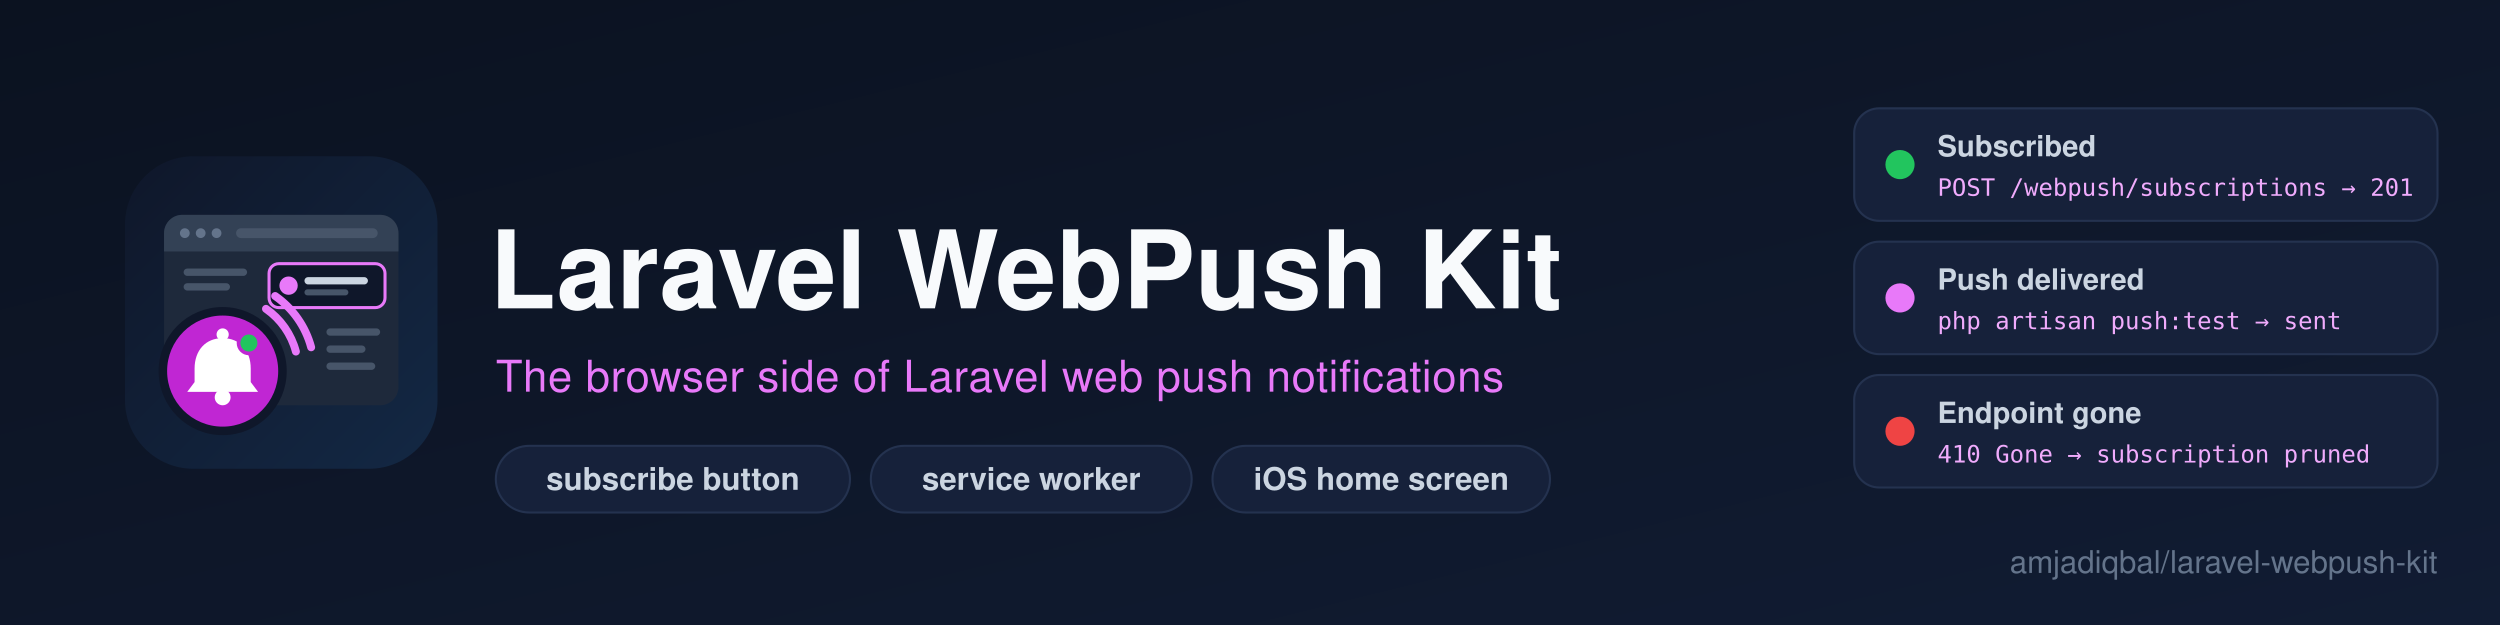
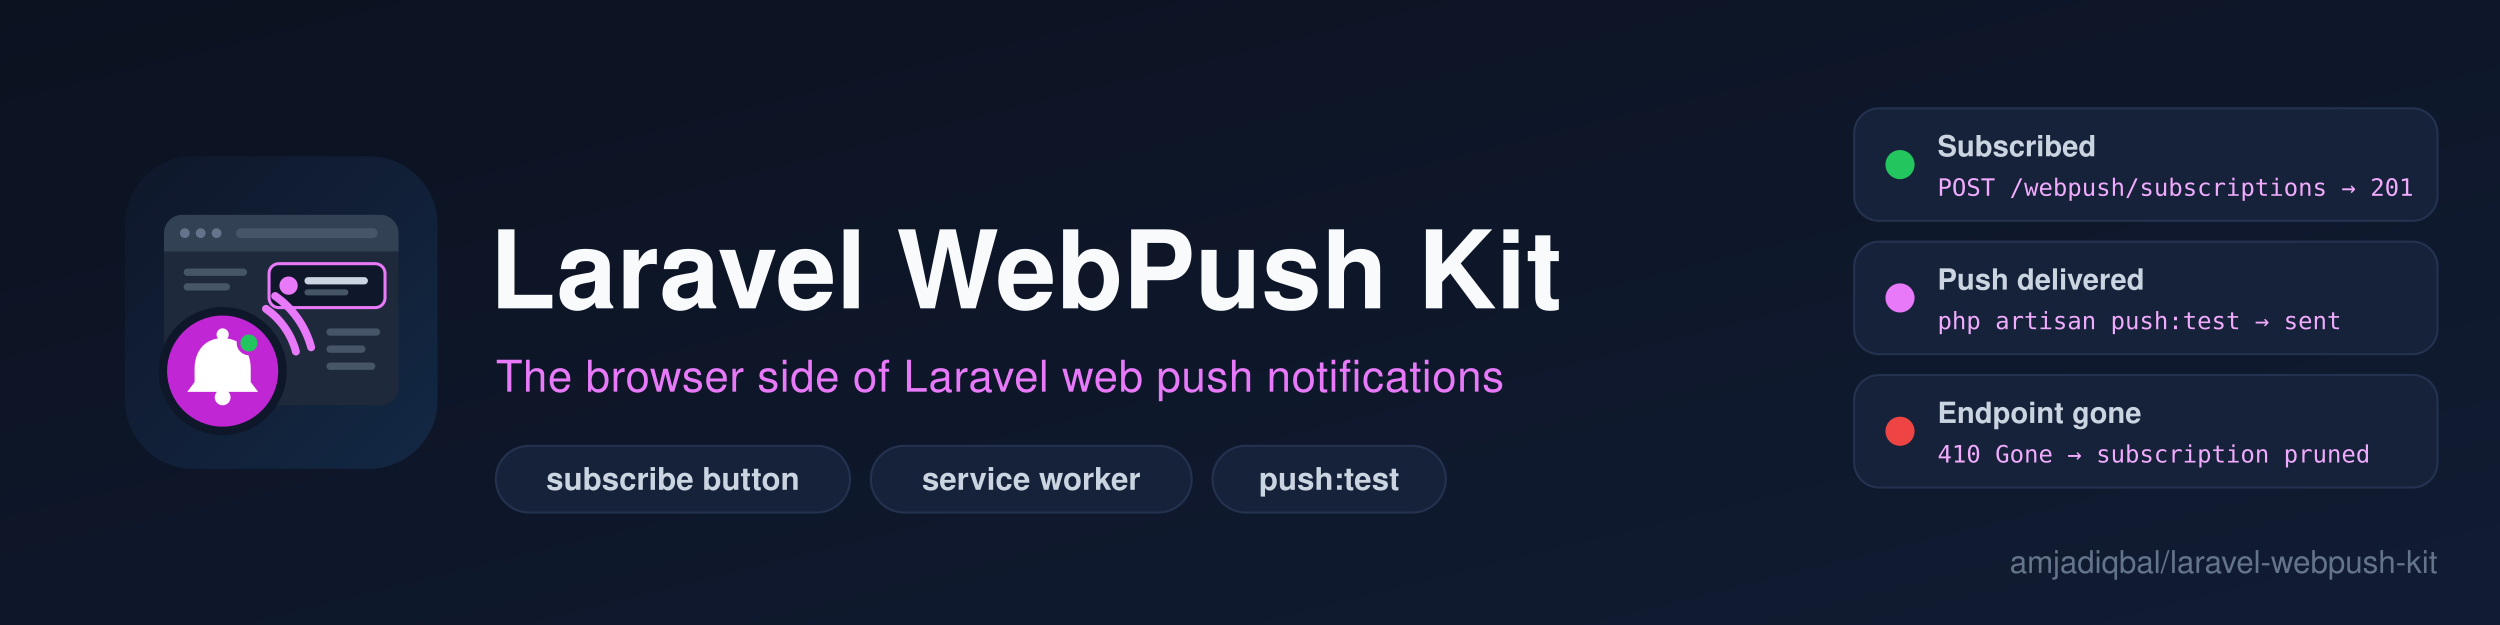
<svg xmlns="http://www.w3.org/2000/svg" width="1200" height="300" viewBox="0 0 1200 300">
  <defs>
    <linearGradient id="bg" x1="0%" y1="0%" x2="100%" y2="100%">
      <stop offset="0%" stop-color="#0B1220" />
      <stop offset="100%" stop-color="#111C33" />
    </linearGradient>
    <linearGradient id="iconbg" x1="0%" y1="0%" x2="100%" y2="100%">
      <stop offset="0%" stop-color="#0F172A" />
      <stop offset="100%" stop-color="#132844" />
    </linearGradient>
  </defs>
  <rect width="1200" height="300" fill="url(#bg)" />
  <g transform="translate(60,75) scale(0.29297)">
    <rect width="512" height="512" rx="112" fill="url(#iconbg)" />
    <rect x="64" y="96" width="384" height="312" rx="30" fill="#1E293B" />
    <path d="M64 126 a30 30 0 0 1 30 -30 H418 a30 30 0 0 1 30 30 V156 H64 Z" fill="#334155" />
    <circle cx="98" cy="126" r="8" fill="#64748B" />
    <circle cx="124" cy="126" r="8" fill="#64748B" />
    <circle cx="150" cy="126" r="8" fill="#64748B" />
    <rect x="182" y="118" width="232" height="16" rx="8" fill="#475569" />
    <rect x="236" y="176" width="190" height="72" rx="16" fill="#0F172A" stroke="#E879F9" stroke-width="5" />
    <circle cx="268" cy="212" r="15" fill="#E879F9" />
    <rect x="294" y="198" width="104" height="12" rx="6" fill="#CBD5E1" />
    <rect x="294" y="218" width="72" height="10" rx="5" fill="#475569" />
    <rect x="96" y="184" width="104" height="12" rx="6" fill="#475569" />
    <rect x="96" y="208" width="76" height="12" rx="6" fill="#475569" />
    <rect x="330" y="282" width="88" height="12" rx="6" fill="#475569" />
    <rect x="330" y="310" width="64" height="12" rx="6" fill="#475569" />
    <rect x="330" y="338" width="80" height="12" rx="6" fill="#475569" />
    <path d="M231 250 A124 124 0 0 1 280 320" fill="none" stroke="#E879F9" stroke-width="13" stroke-linecap="round" />
    <path d="M246 229 A150 150 0 0 1 305 313" fill="none" stroke="#E879F9" stroke-width="13" stroke-linecap="round" />
    <circle cx="160" cy="352" r="98" fill="#C026D3" stroke="#0F172A" stroke-width="14" />
    <circle cx="160" cy="292" r="10" fill="#FFFFFF" />
    <path d="M160 298 C188 298 206 318 206 348 V370 L218 386 H102 L114 370 V348 C114 318 132 298 160 298 Z" fill="#FFFFFF" />
    <circle cx="160" cy="395" r="13" fill="#FFFFFF" />
    <circle cx="203" cy="306" r="17" fill="#22C55E" stroke="#C026D3" stroke-width="6" />
  </g>
  <text x="235" y="148" font-family="Helvetica, Arial, sans-serif" font-size="52" font-weight="700" fill="#F8FAFC">Laravel WebPush Kit</text>
  <text x="238" y="188" font-family="Helvetica, Arial, sans-serif" font-size="21" font-weight="500" fill="#E879F9" letter-spacing="0.3">The browser side of Laravel web push notifications</text>
  <g font-family="Helvetica, Arial, sans-serif" font-size="15" font-weight="600" fill="#CBD5E1" text-anchor="middle">
    <g transform="translate(238,214)">
      <rect width="170" height="32" rx="16.0" fill="#16213A" stroke="#24324F" />
      <text x="85.0" y="21.12">subscribe button</text>
    </g>
    <g transform="translate(418,214)">
      <rect width="154" height="32" rx="16.0" fill="#16213A" stroke="#24324F" />
      <text x="77.0" y="21.12">service worker</text>
    </g>
    <g transform="translate(582,214)">
-       <rect width="162" height="32" rx="16.0" fill="#16213A" stroke="#24324F" />
-       <text x="81.0" y="21.12">iOS home screen</text>
+       <rect width="112" height="32" rx="16.0" fill="#16213A" stroke="#24324F" />
+       <text x="56.0" y="21.12">push:test</text>
    </g>
  </g>
  <g transform="translate(890,52)">
    <rect width="280" height="54" rx="12" fill="#16213A" stroke="#24324F" />
    <circle cx="22" cy="27" r="7" fill="#22C55E" />
    <text x="40" y="23" font-family="Helvetica, Arial, sans-serif" font-size="14" font-weight="700" fill="#CBD5E1">Subscribed</text>
    <text x="40" y="42" font-family="Menlo, Consolas, monospace" font-size="11.5" fill="#F0ABFC">POST /webpush/subscriptions → 201</text>
  </g>
  <g transform="translate(890,116)">
    <rect width="280" height="54" rx="12" fill="#16213A" stroke="#24324F" />
    <circle cx="22" cy="27" r="7" fill="#E879F9" />
    <text x="40" y="23" font-family="Helvetica, Arial, sans-serif" font-size="14" font-weight="700" fill="#CBD5E1">Push delivered</text>
    <text x="40" y="42" font-family="Menlo, Consolas, monospace" font-size="11.5" fill="#F0ABFC">php artisan push:test → sent</text>
  </g>
  <g transform="translate(890,180)">
    <rect width="280" height="54" rx="12" fill="#16213A" stroke="#24324F" />
    <circle cx="22" cy="27" r="7" fill="#EF4444" />
    <text x="40" y="23" font-family="Helvetica, Arial, sans-serif" font-size="14" font-weight="700" fill="#CBD5E1">Endpoint gone</text>
    <text x="40" y="42" font-family="Menlo, Consolas, monospace" font-size="11.5" fill="#F0ABFC">410 Gone → subscription pruned</text>
  </g>
  <text x="1170" y="275" text-anchor="end" font-family="Helvetica, Arial, sans-serif" font-size="15" fill="#64748B">amjadiqbal/laravel-webpush-kit</text>
</svg>
